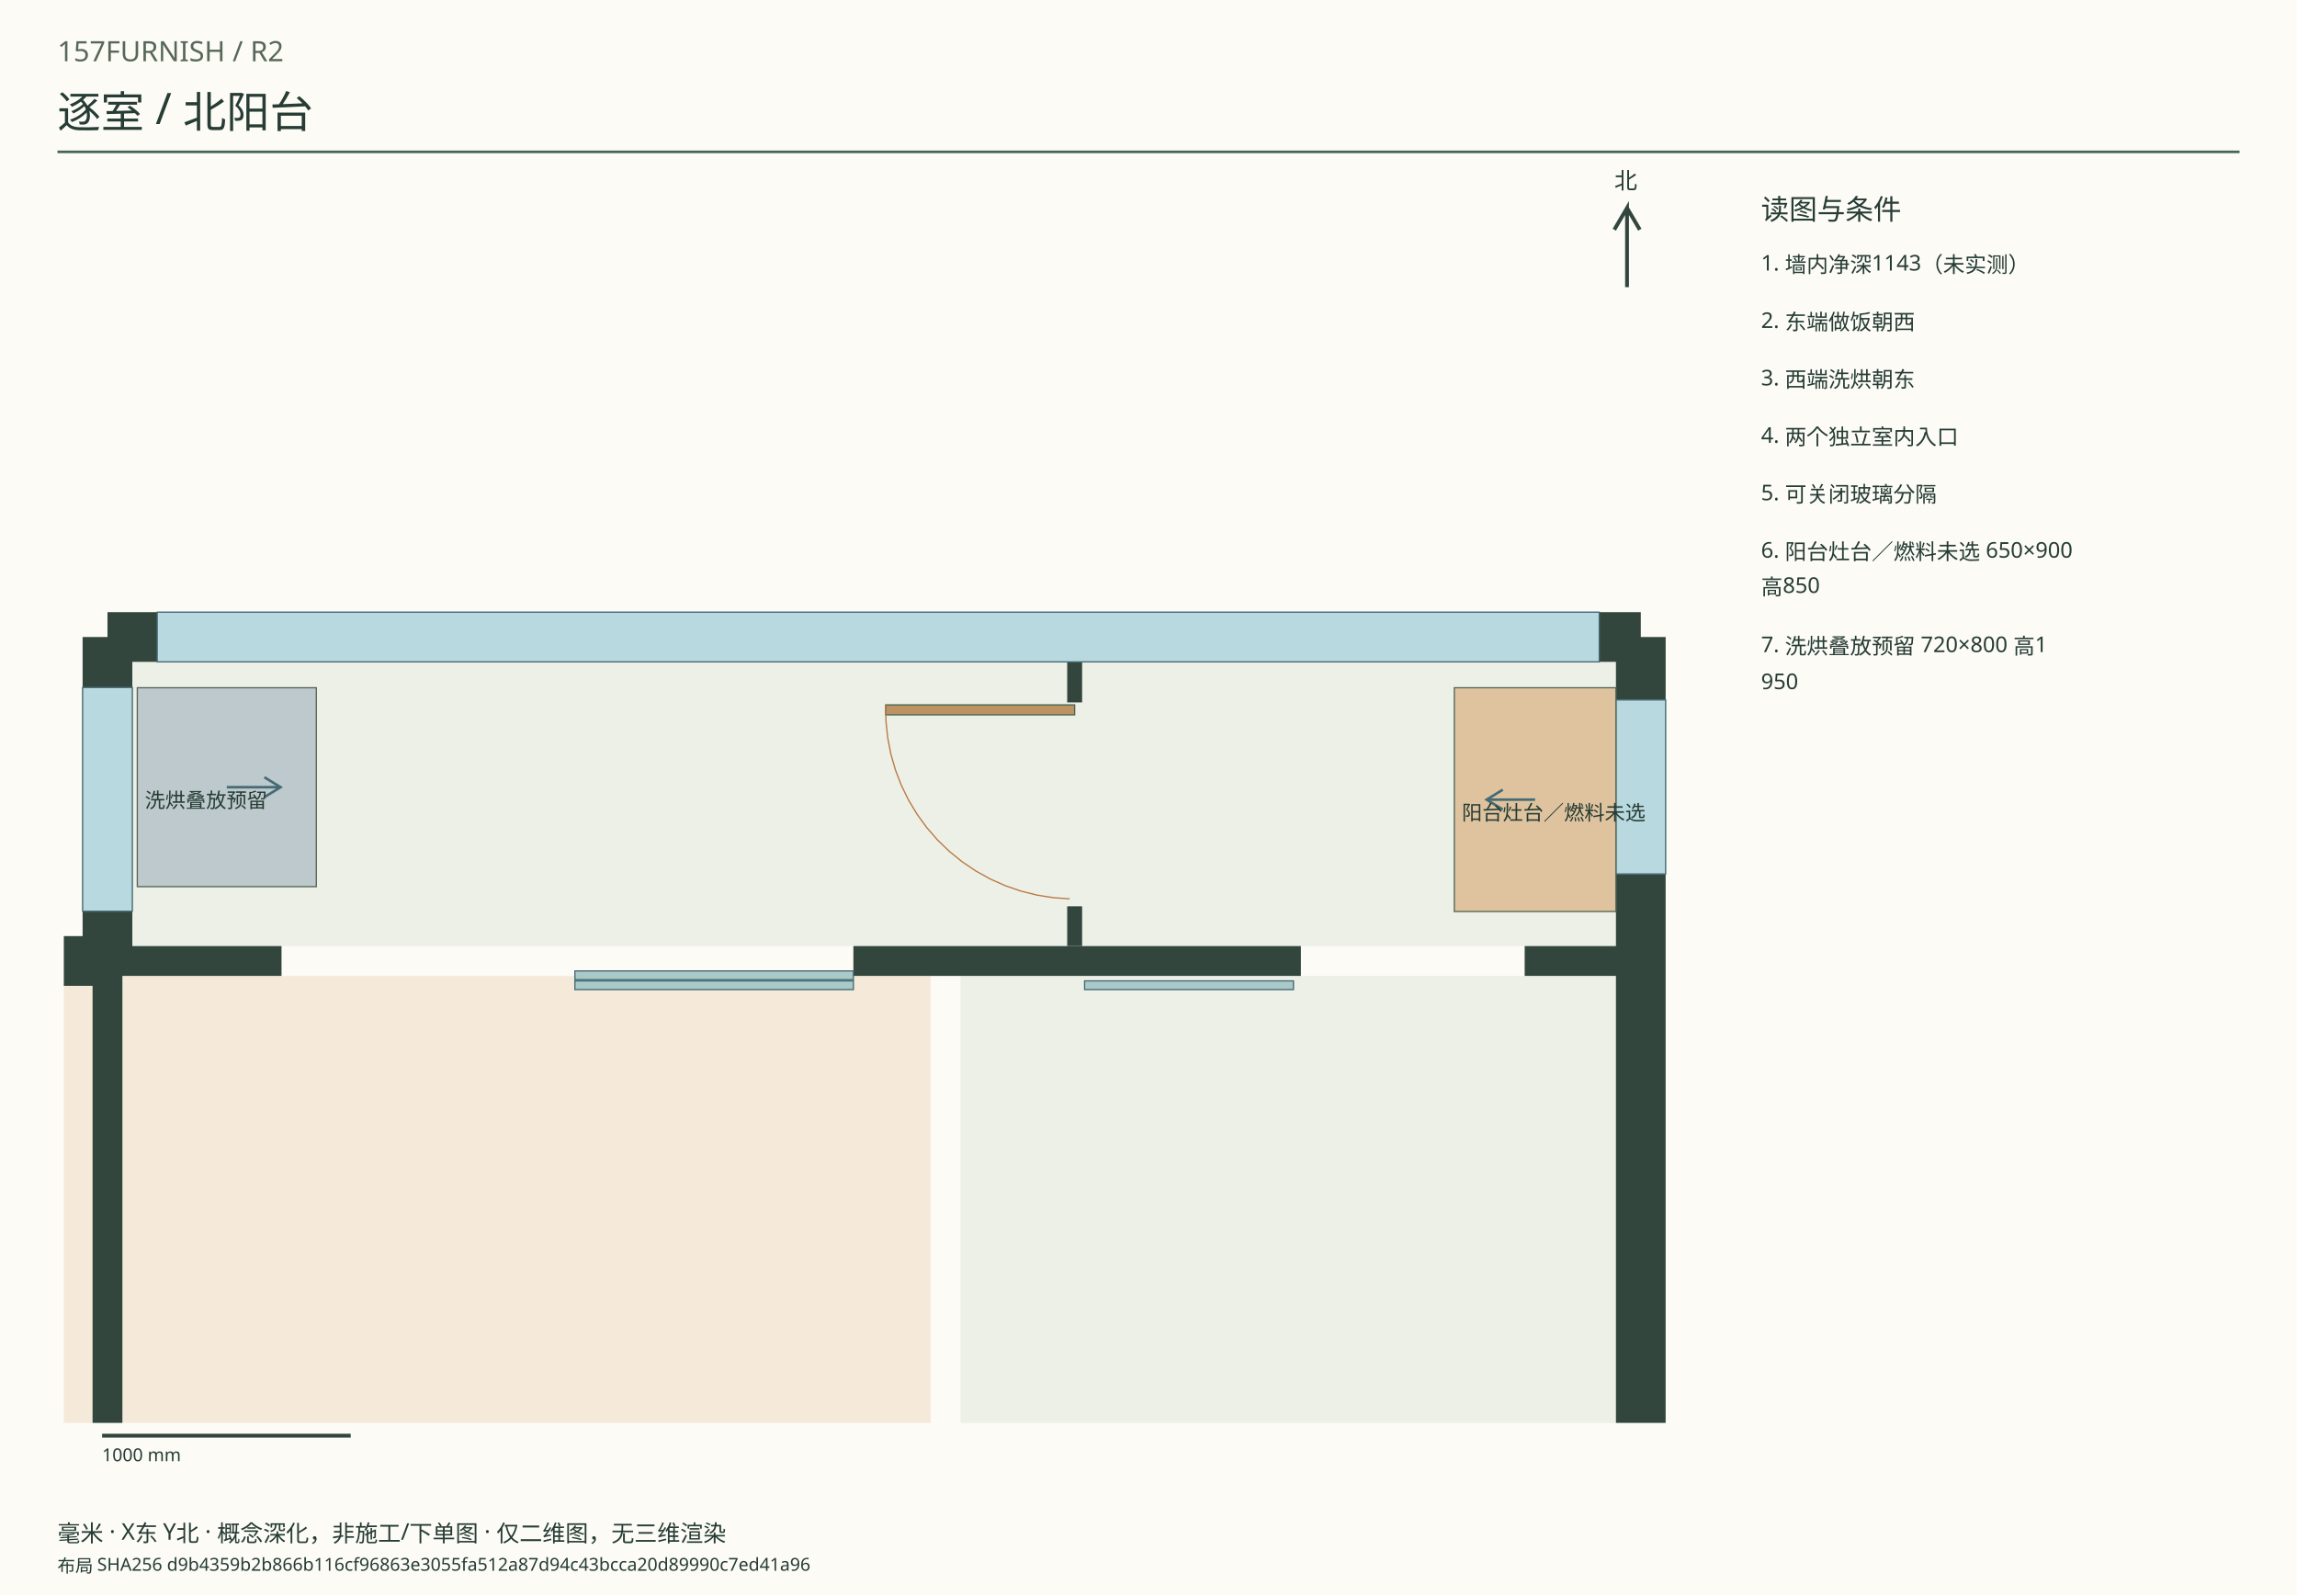
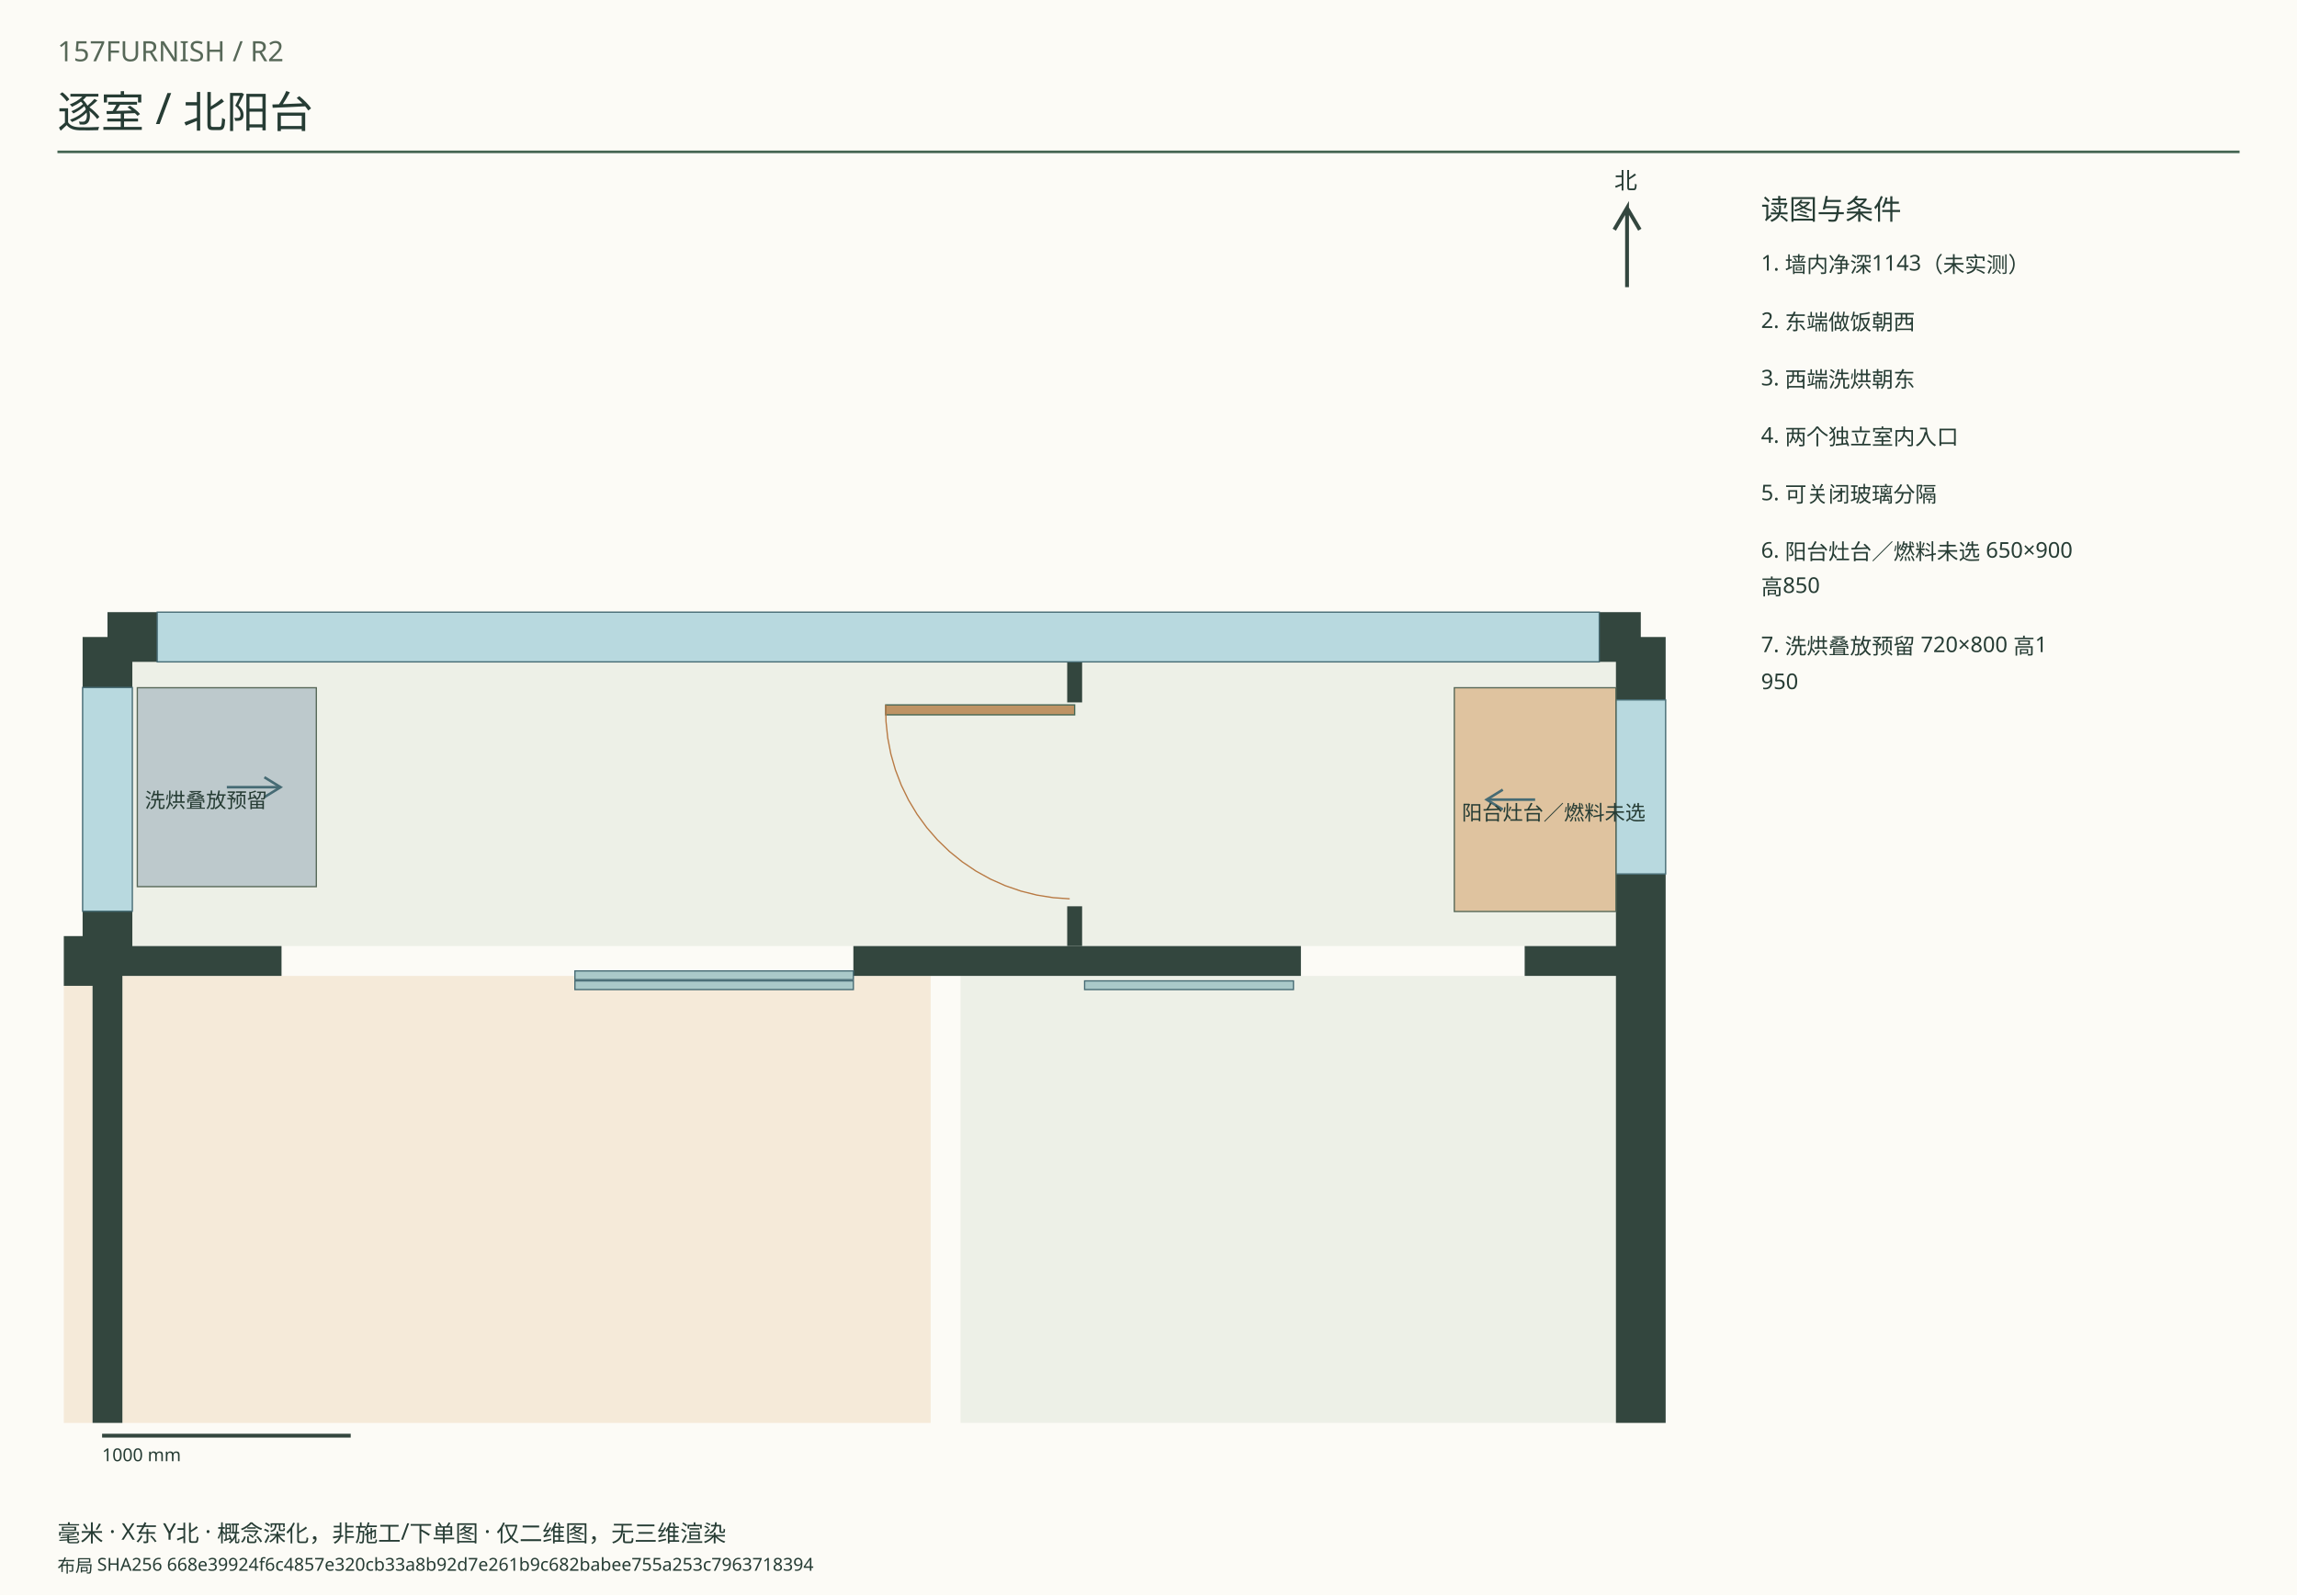
- <svg xmlns="http://www.w3.org/2000/svg" width="1800" height="1250" viewBox="0 0 1800 1250" data-revision="R2" data-layout-sha256="d9b4359b2b866b116cf96863e3055fa512a87d94c43bcca20d89990c7ed41a96">
+ <svg xmlns="http://www.w3.org/2000/svg" width="1800" height="1250" viewBox="0 0 1800 1250" data-revision="R2" data-layout-sha256="668e39924f6c4857e320cb33a8b92d7e261b9c682babee755a253c7963718394">
  <rect x="0" y="0" width="1800" height="1250" fill="#fcfbf6" stroke="none" stroke-width="1" />
  <text x="45.000" y="48.000" font-size="22" fill="#576858" font-family="Microsoft YaHei, sans-serif">157FURNISH  /  R2</text>
  <text x="45.000" y="100.000" font-size="34" fill="#263c34" font-family="Microsoft YaHei, sans-serif">逐室 / 北阳台</text>
  <polyline points="45.000,119.000 1755.000,119.000" fill="none" stroke="#456653" stroke-width="2" />
  <text x="45.000" y="1208.000" font-size="18" fill="#263c34" font-family="Microsoft YaHei, sans-serif">毫米 · X东 Y北 · 概念深化，非施工/下单图 · 仅二维图，无三维渲染</text>
-   <text x="45.000" y="1232.000" font-size="14" fill="#263c34" font-family="Microsoft YaHei, sans-serif">布局 SHA256 d9b4359b2b866b116cf96863e3055fa512a87d94c43bcca20d89990c7ed41a96</text>
+   <text x="45.000" y="1232.000" font-size="14" fill="#263c34" font-family="Microsoft YaHei, sans-serif">布局 SHA256 668e39924f6c4857e320cb33a8b92d7e261b9c682babee755a253c7963718394</text>
  <text x="1380.000" y="172.000" font-size="22" fill="#263c34" font-family="Microsoft YaHei, sans-serif">读图与条件</text>
  <text x="1380.000" y="212.000" font-size="17" fill="#263c34" font-family="Microsoft YaHei, sans-serif">1. 墙内净深1143（未实测）</text>
  <text x="1380.000" y="257.000" font-size="17" fill="#263c34" font-family="Microsoft YaHei, sans-serif">2. 东端做饭朝西</text>
  <text x="1380.000" y="302.000" font-size="17" fill="#263c34" font-family="Microsoft YaHei, sans-serif">3. 西端洗烘朝东</text>
  <text x="1380.000" y="347.000" font-size="17" fill="#263c34" font-family="Microsoft YaHei, sans-serif">4. 两个独立室内入口</text>
  <text x="1380.000" y="392.000" font-size="17" fill="#263c34" font-family="Microsoft YaHei, sans-serif">5. 可关闭玻璃分隔</text>
  <text x="1380.000" y="437.000" font-size="17" fill="#263c34" font-family="Microsoft YaHei, sans-serif">6. 阳台灶台／燃料未选 650×900</text>
  <text x="1380.000" y="466.000" font-size="17" fill="#263c34" font-family="Microsoft YaHei, sans-serif"> 高850</text>
  <text x="1380.000" y="511.000" font-size="17" fill="#263c34" font-family="Microsoft YaHei, sans-serif">7. 洗烘叠放预留 720×800 高1</text>
  <text x="1380.000" y="540.000" font-size="17" fill="#263c34" font-family="Microsoft YaHei, sans-serif">950</text>
  <defs>
    <clipPath id="planClip">
      <rect x="50" y="145" width="1280" height="970" />
    </clipPath>
  </defs>
  <g clip-path="url(#planClip)">
    <rect x="-442.025" y="772.522" width="514.56" height="795.123" fill="#f5ead9" stroke="none" stroke-width="1" />
    <rect x="95.915" y="764.729" width="633.41" height="814.606" fill="#f5ead9" stroke="none" stroke-width="1" />
    <rect x="752.705" y="764.729" width="513.586" height="802.916" fill="#edf0e7" stroke="none" stroke-width="1" />
    <rect x="103.709" y="518.652" width="1162.582" height="222.697" fill="#edf0e7" stroke="none" stroke-width="1" />
    <rect x="1266.291" y="684.846" width="38.967" height="944.951" fill="#33463e" stroke="none" stroke-width="1" />
    <rect x="1266.291" y="548.461" width="38.967" height="136.385" fill="#33463e" stroke="none" stroke-width="1" />
    <rect x="1266.291" y="499.168" width="38.967" height="49.293" fill="#33463e" stroke="none" stroke-width="1" />
    <rect x="84.225" y="479.685" width="38.967" height="38.967" fill="#33463e" stroke="none" stroke-width="1" />
    <rect x="123.192" y="479.685" width="1130.045" height="38.967" fill="#33463e" stroke="none" stroke-width="1" />
    <rect x="1253.237" y="479.685" width="32.538" height="38.967" fill="#33463e" stroke="none" stroke-width="1" />
    <rect x="64.742" y="714.071" width="38.967" height="38.967" fill="#33463e" stroke="none" stroke-width="1" />
    <rect x="64.742" y="538.72" width="38.967" height="175.352" fill="#33463e" stroke="none" stroke-width="1" />
    <rect x="64.742" y="499.168" width="38.967" height="39.552" fill="#33463e" stroke="none" stroke-width="1" />
    <rect x="-64.044" y="733.555" width="148.27" height="38.967" fill="#33463e" stroke="none" stroke-width="1" />
    <rect x="72.535" y="753.038" width="23.38" height="826.297" fill="#33463e" stroke="none" stroke-width="1" />
    <rect x="84.225" y="741.348" width="136.385" height="23.38" fill="#33463e" stroke="none" stroke-width="1" />
    <rect x="668.731" y="741.348" width="350.704" height="23.38" fill="#33463e" stroke="none" stroke-width="1" />
    <rect x="1194.787" y="741.348" width="90.988" height="23.38" fill="#33463e" stroke="none" stroke-width="1" />
    <rect x="836.29" y="710.175" width="11.69" height="31.174" fill="#33463e" stroke="none" stroke-width="1" />
    <rect x="836.29" y="518.652" width="11.69" height="31.758" fill="#33463e" stroke="none" stroke-width="1" />
    <rect x="1266.291" y="548.461" width="38.967" height="136.385" fill="#b8d9df" stroke="#466b74" stroke-width="1" />
    <rect x="123.192" y="479.685" width="1130.045" height="38.967" fill="#b8d9df" stroke="#466b74" stroke-width="1" />
    <rect x="64.742" y="538.72" width="38.967" height="175.352" fill="#b8d9df" stroke="#466b74" stroke-width="1" />
    <rect x="450.516" y="768.625" width="218.216" height="6.819" fill="#aac9c9" stroke="#466b74" stroke-width="1" />
    <rect x="450.516" y="760.832" width="218.216" height="6.819" fill="#aac9c9" stroke="#466b74" stroke-width="1" />
    <rect x="849.928" y="768.625" width="163.662" height="6.819" fill="#aac9c9" stroke="#466b74" stroke-width="1" />
    <polygon points="842.135,552.358 694.060,552.358 694.060,560.152 842.135,560.152" fill="#be9364" stroke="#456653" />
    <polyline points="838.238,704.330 825.347,703.427 812.584,701.403 800.046,698.276 787.828,694.067 776.024,688.809 764.723,682.543 754.010,675.316 743.969,667.182 734.675,658.204 726.198,648.450 718.604,637.995 711.950,626.918 706.286,615.302 701.657,603.238 698.097,590.815 695.633,578.130 694.284,565.279 694.060,552.358" fill="none" stroke="#b87943" stroke-width="1" />
    <rect x="1139.648" y="538.914" width="126.643" height="175.352" fill="#dfc39f" stroke="#576858" stroke-width="1" data-object="hob" data-mm="14227,8870,650,900" data-transform="55.0,469.9427864543065,0.1948353177671254,8660,10124" />
    <polyline points="1202.970,626.590 1164.977,626.590" fill="none" stroke="#466b74" stroke-width="2" />
    <polyline points="1177.641,634.384 1164.977,626.590 1177.641,618.797" fill="none" stroke="#466b74" stroke-width="2" />
    <text x="1145.493" y="642.590" font-size="16" fill="#263c34" font-family="Microsoft YaHei, sans-serif">阳台灶台／燃料未选</text>
    <rect x="107.606" y="538.914" width="140.281" height="155.868" fill="#bdc9cc" stroke="#576858" stroke-width="1" data-object="laundry" data-mm="8930,8970,720,800" data-transform="55.0,469.9427864543065,0.1948353177671254,8660,10124" />
    <polyline points="177.746,616.849 219.831,616.849" fill="none" stroke="#466b74" stroke-width="2" />
    <polyline points="207.166,609.055 219.831,616.849 207.166,624.642" fill="none" stroke="#466b74" stroke-width="2" />
    <text x="113.451" y="632.849" font-size="16" fill="#263c34" font-family="Microsoft YaHei, sans-serif">洗烘叠放预留</text>
  </g>
  <polyline points="1275.000,225.000 1275.000,163.000 1265.000,180.000 1275.000,163.000 1285.000,180.000" fill="none" stroke="#33463e" stroke-width="3" />
  <text x="1265.000" y="148.000" font-size="18" fill="#263c34" font-family="Microsoft YaHei, sans-serif">北</text>
  <polyline points="80.000,1125.000 274.835,1125.000" fill="none" stroke="#33463e" stroke-width="3" />
  <text x="80.000" y="1145.000" font-size="14" fill="#263c34" font-family="Microsoft YaHei, sans-serif">1000 mm</text>
</svg>
